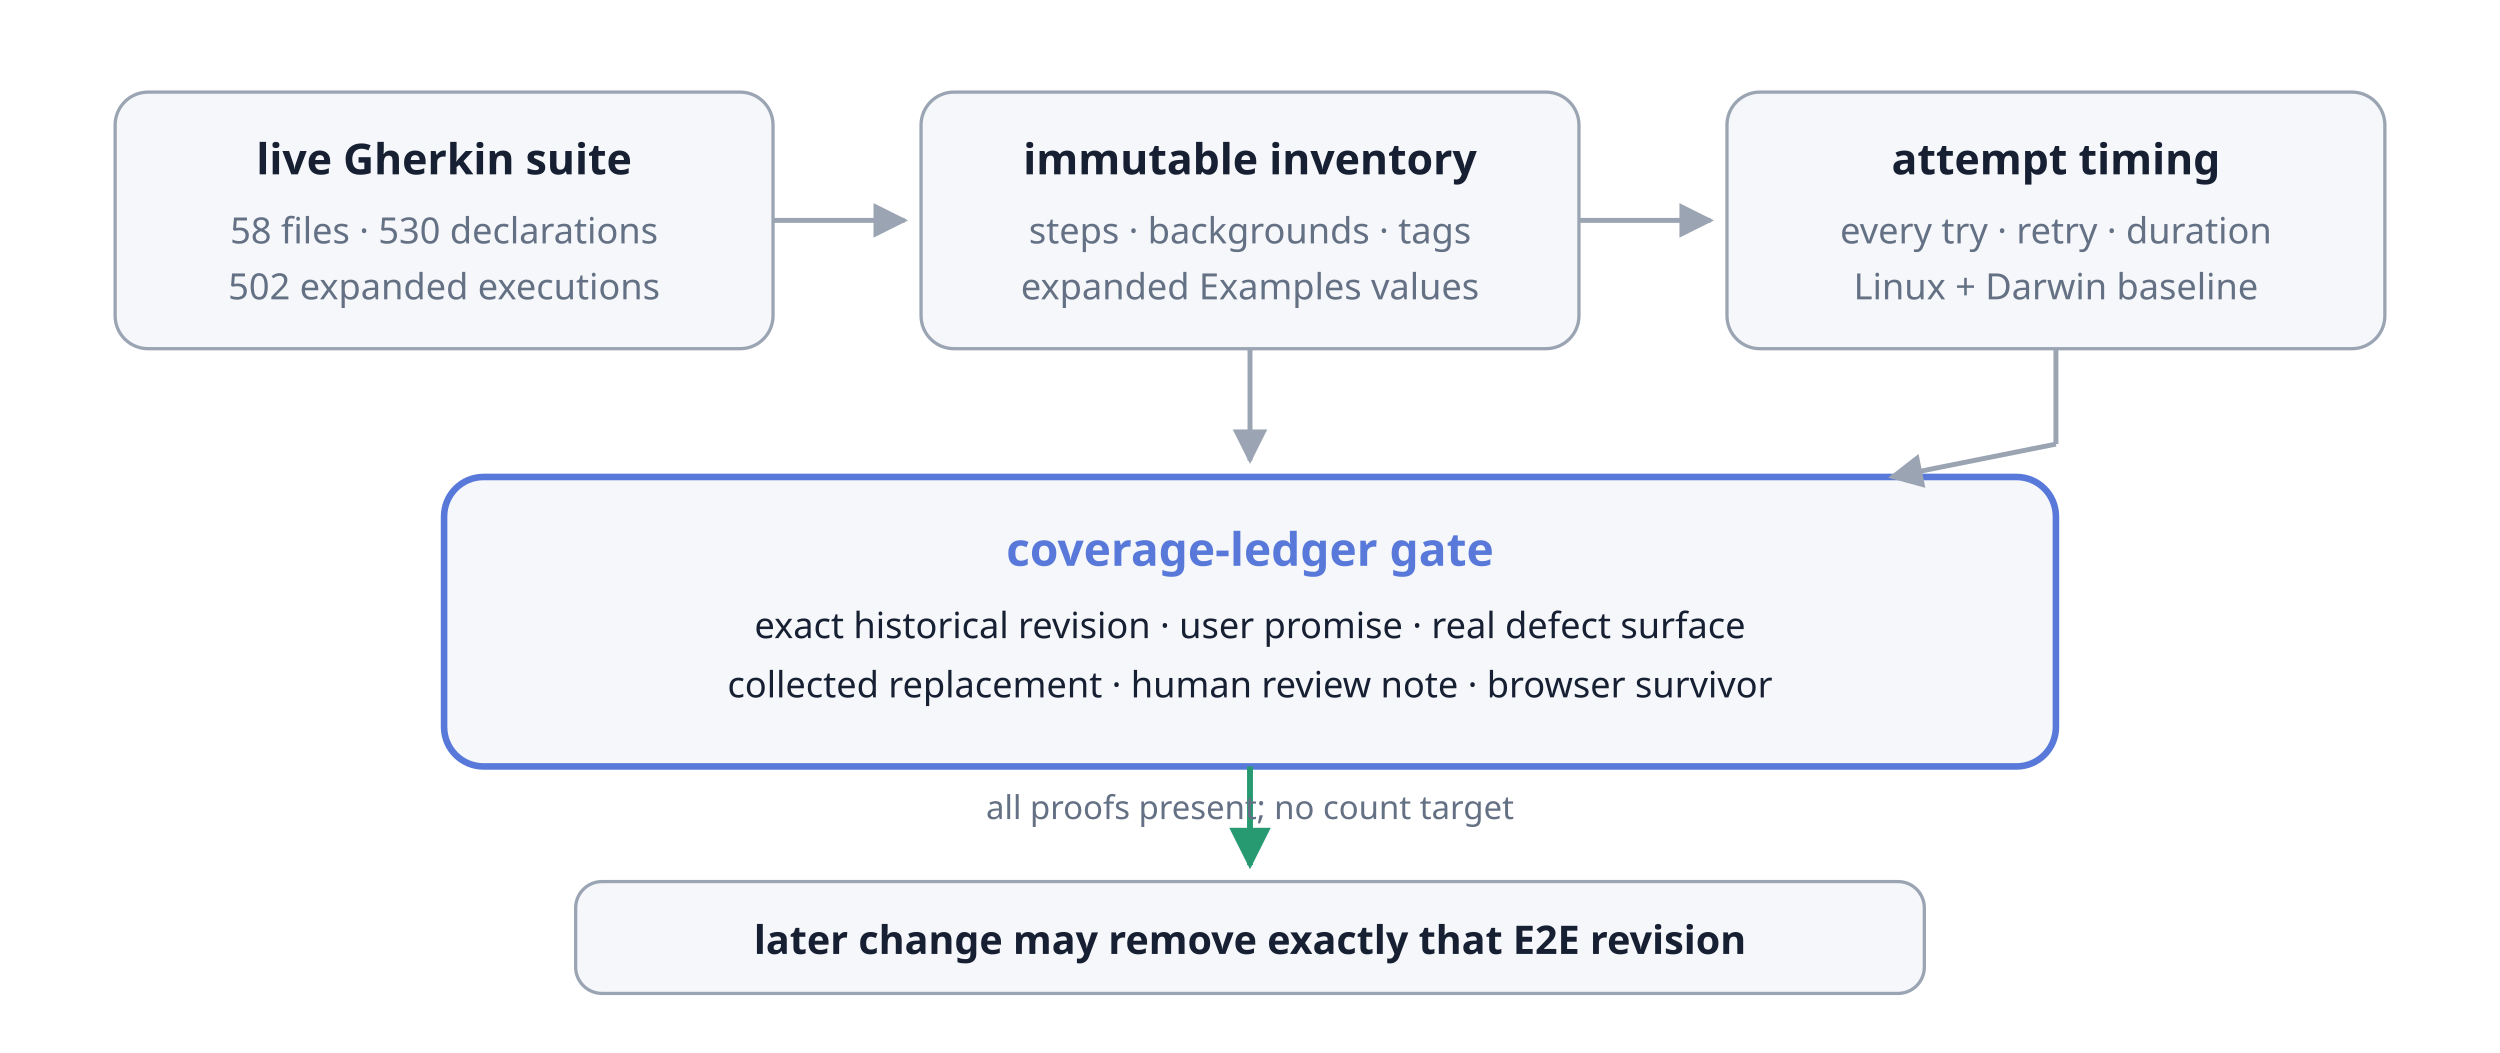
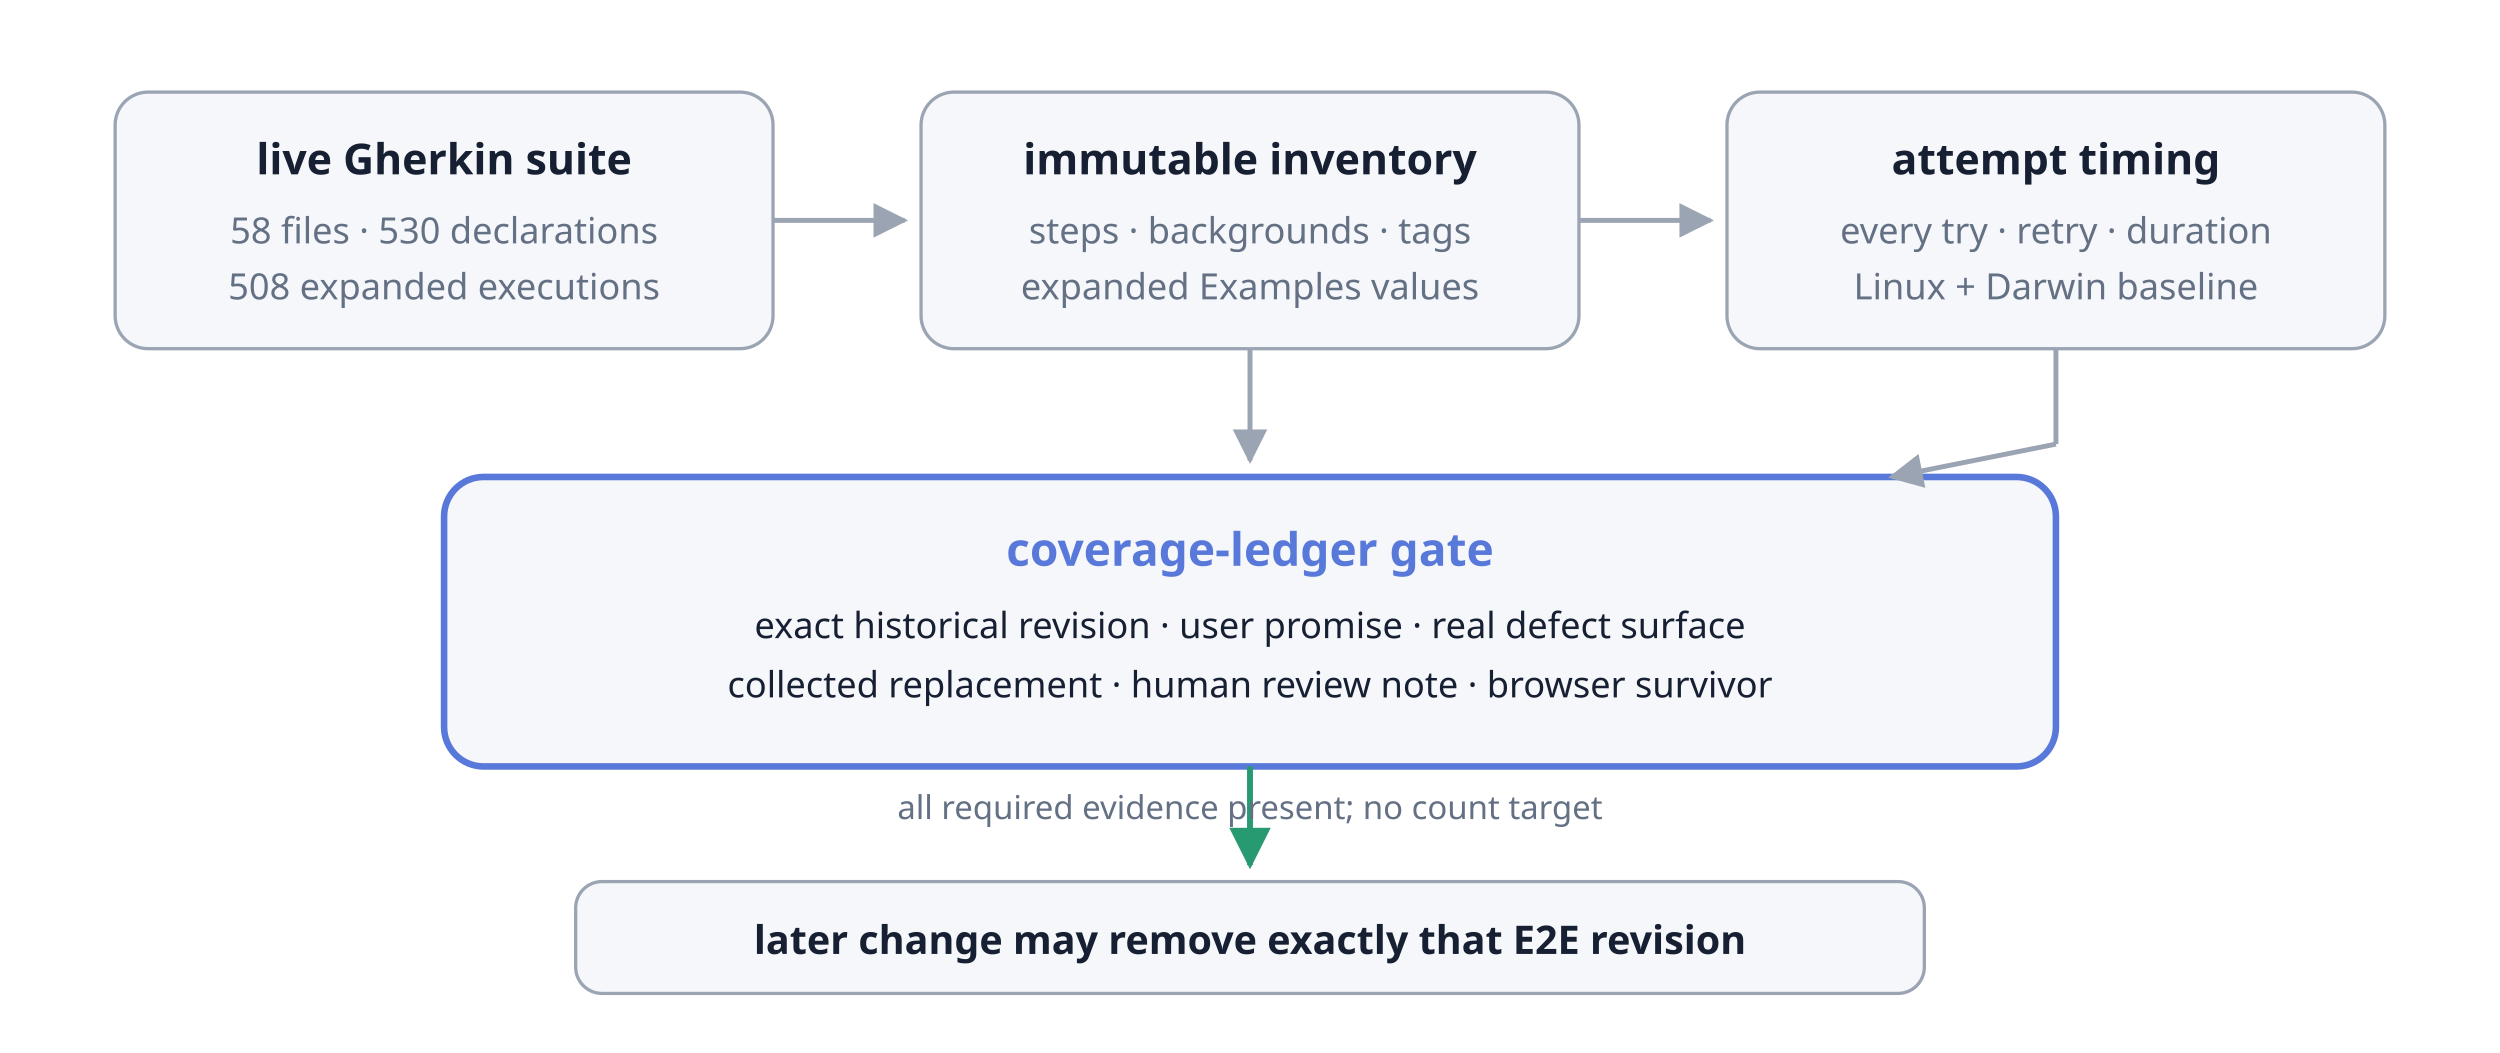
<svg xmlns="http://www.w3.org/2000/svg" viewBox="0 0 760 320" font-family="system-ui, sans-serif">
  <style>
    .bg { fill: var(--color-bg, #fff); }
    .panel { fill: var(--color-surface, #f5f7fa); stroke: var(--color-border, #9aa4b2); }
    .gate { fill: var(--color-surface, #f5f7fa); stroke: var(--color-kolu-primary, #5879d9); }
    .text { fill: var(--color-text, #172033); }
    .muted { fill: var(--color-text-muted, #647084); }
    .accent { fill: var(--color-kolu-primary, #5879d9); }
    .line { stroke: var(--color-border, #9aa4b2); }
    .pass { stroke: var(--color-kolu-bottom, #279a72); }
  </style>
  <defs>
    <marker id="arrow" viewBox="0 0 10 10" refX="9" refY="5" markerWidth="7" markerHeight="7" orient="auto-start-reverse">
      <path d="M0 0 L10 5 L0 10 z" fill="var(--color-border, #9aa4b2)" />
    </marker>
    <marker id="passArrow" viewBox="0 0 10 10" refX="9" refY="5" markerWidth="7" markerHeight="7" orient="auto-start-reverse">
      <path d="M0 0 L10 5 L0 10 z" fill="var(--color-kolu-bottom, #279a72)" />
    </marker>
  </defs>
  <rect class="bg" width="760" height="320" />
  <rect class="panel" x="35" y="28" width="200" height="78" rx="10" />
  <text class="text" x="135" y="53" font-size="13" font-weight="650" text-anchor="middle">live Gherkin suite</text>
  <text class="muted" x="135" y="74" font-size="11" text-anchor="middle">58 files · 530 declarations</text>
-   <text class="muted" x="135" y="91" font-size="11" text-anchor="middle">502 expanded executions</text>
+   <text class="muted" x="135" y="91" font-size="11" text-anchor="middle">508 expanded executions</text>
  <rect class="panel" x="280" y="28" width="200" height="78" rx="10" />
  <text class="text" x="380" y="53" font-size="13" font-weight="650" text-anchor="middle">immutable inventory</text>
  <text class="muted" x="380" y="74" font-size="11" text-anchor="middle">steps · backgrounds · tags</text>
  <text class="muted" x="380" y="91" font-size="11" text-anchor="middle">expanded Examples values</text>
  <rect class="panel" x="525" y="28" width="200" height="78" rx="10" />
  <text class="text" x="625" y="53" font-size="13" font-weight="650" text-anchor="middle">attempt timing</text>
  <text class="muted" x="625" y="74" font-size="11" text-anchor="middle">every try · retry · duration</text>
  <text class="muted" x="625" y="91" font-size="11" text-anchor="middle">Linux + Darwin baseline</text>
  <line class="line" x1="235" y1="67" x2="275" y2="67" stroke-width="1.5" marker-end="url(#arrow)" />
  <line class="line" x1="480" y1="67" x2="520" y2="67" stroke-width="1.5" marker-end="url(#arrow)" />
  <rect class="gate" x="135" y="145" width="490" height="88" rx="12" stroke-width="2" />
  <text class="accent" x="380" y="172" font-size="14" font-weight="700" text-anchor="middle">coverage-ledger gate</text>
  <text class="text" x="380" y="194" font-size="11" text-anchor="middle">exact historical revision · user promise · real defect surface</text>
  <text class="text" x="380" y="212" font-size="11" text-anchor="middle">collected replacement · human review note · browser survivor</text>
  <line class="line" x1="380" y1="106" x2="380" y2="140" stroke-width="1.5" marker-end="url(#arrow)" />
  <line class="line" x1="625" y1="106" x2="625" y2="135" stroke-width="1.5" />
  <line class="line" x1="625" y1="135" x2="575" y2="145" stroke-width="1.5" marker-end="url(#arrow)" />
  <rect class="panel" x="175" y="268" width="410" height="34" rx="8" />
  <text class="text" x="380" y="290" font-size="12" font-weight="650" text-anchor="middle">later change may remove exactly that E2E revision</text>
  <line class="pass" x1="380" y1="233" x2="380" y2="263" stroke-width="1.8" marker-end="url(#passArrow)" />
-   <text class="muted" x="380" y="249" font-size="10" text-anchor="middle">all proofs present; no count target</text>
+   <text class="muted" x="380" y="249" font-size="10" text-anchor="middle">all required evidence present; no count target</text>
</svg>
